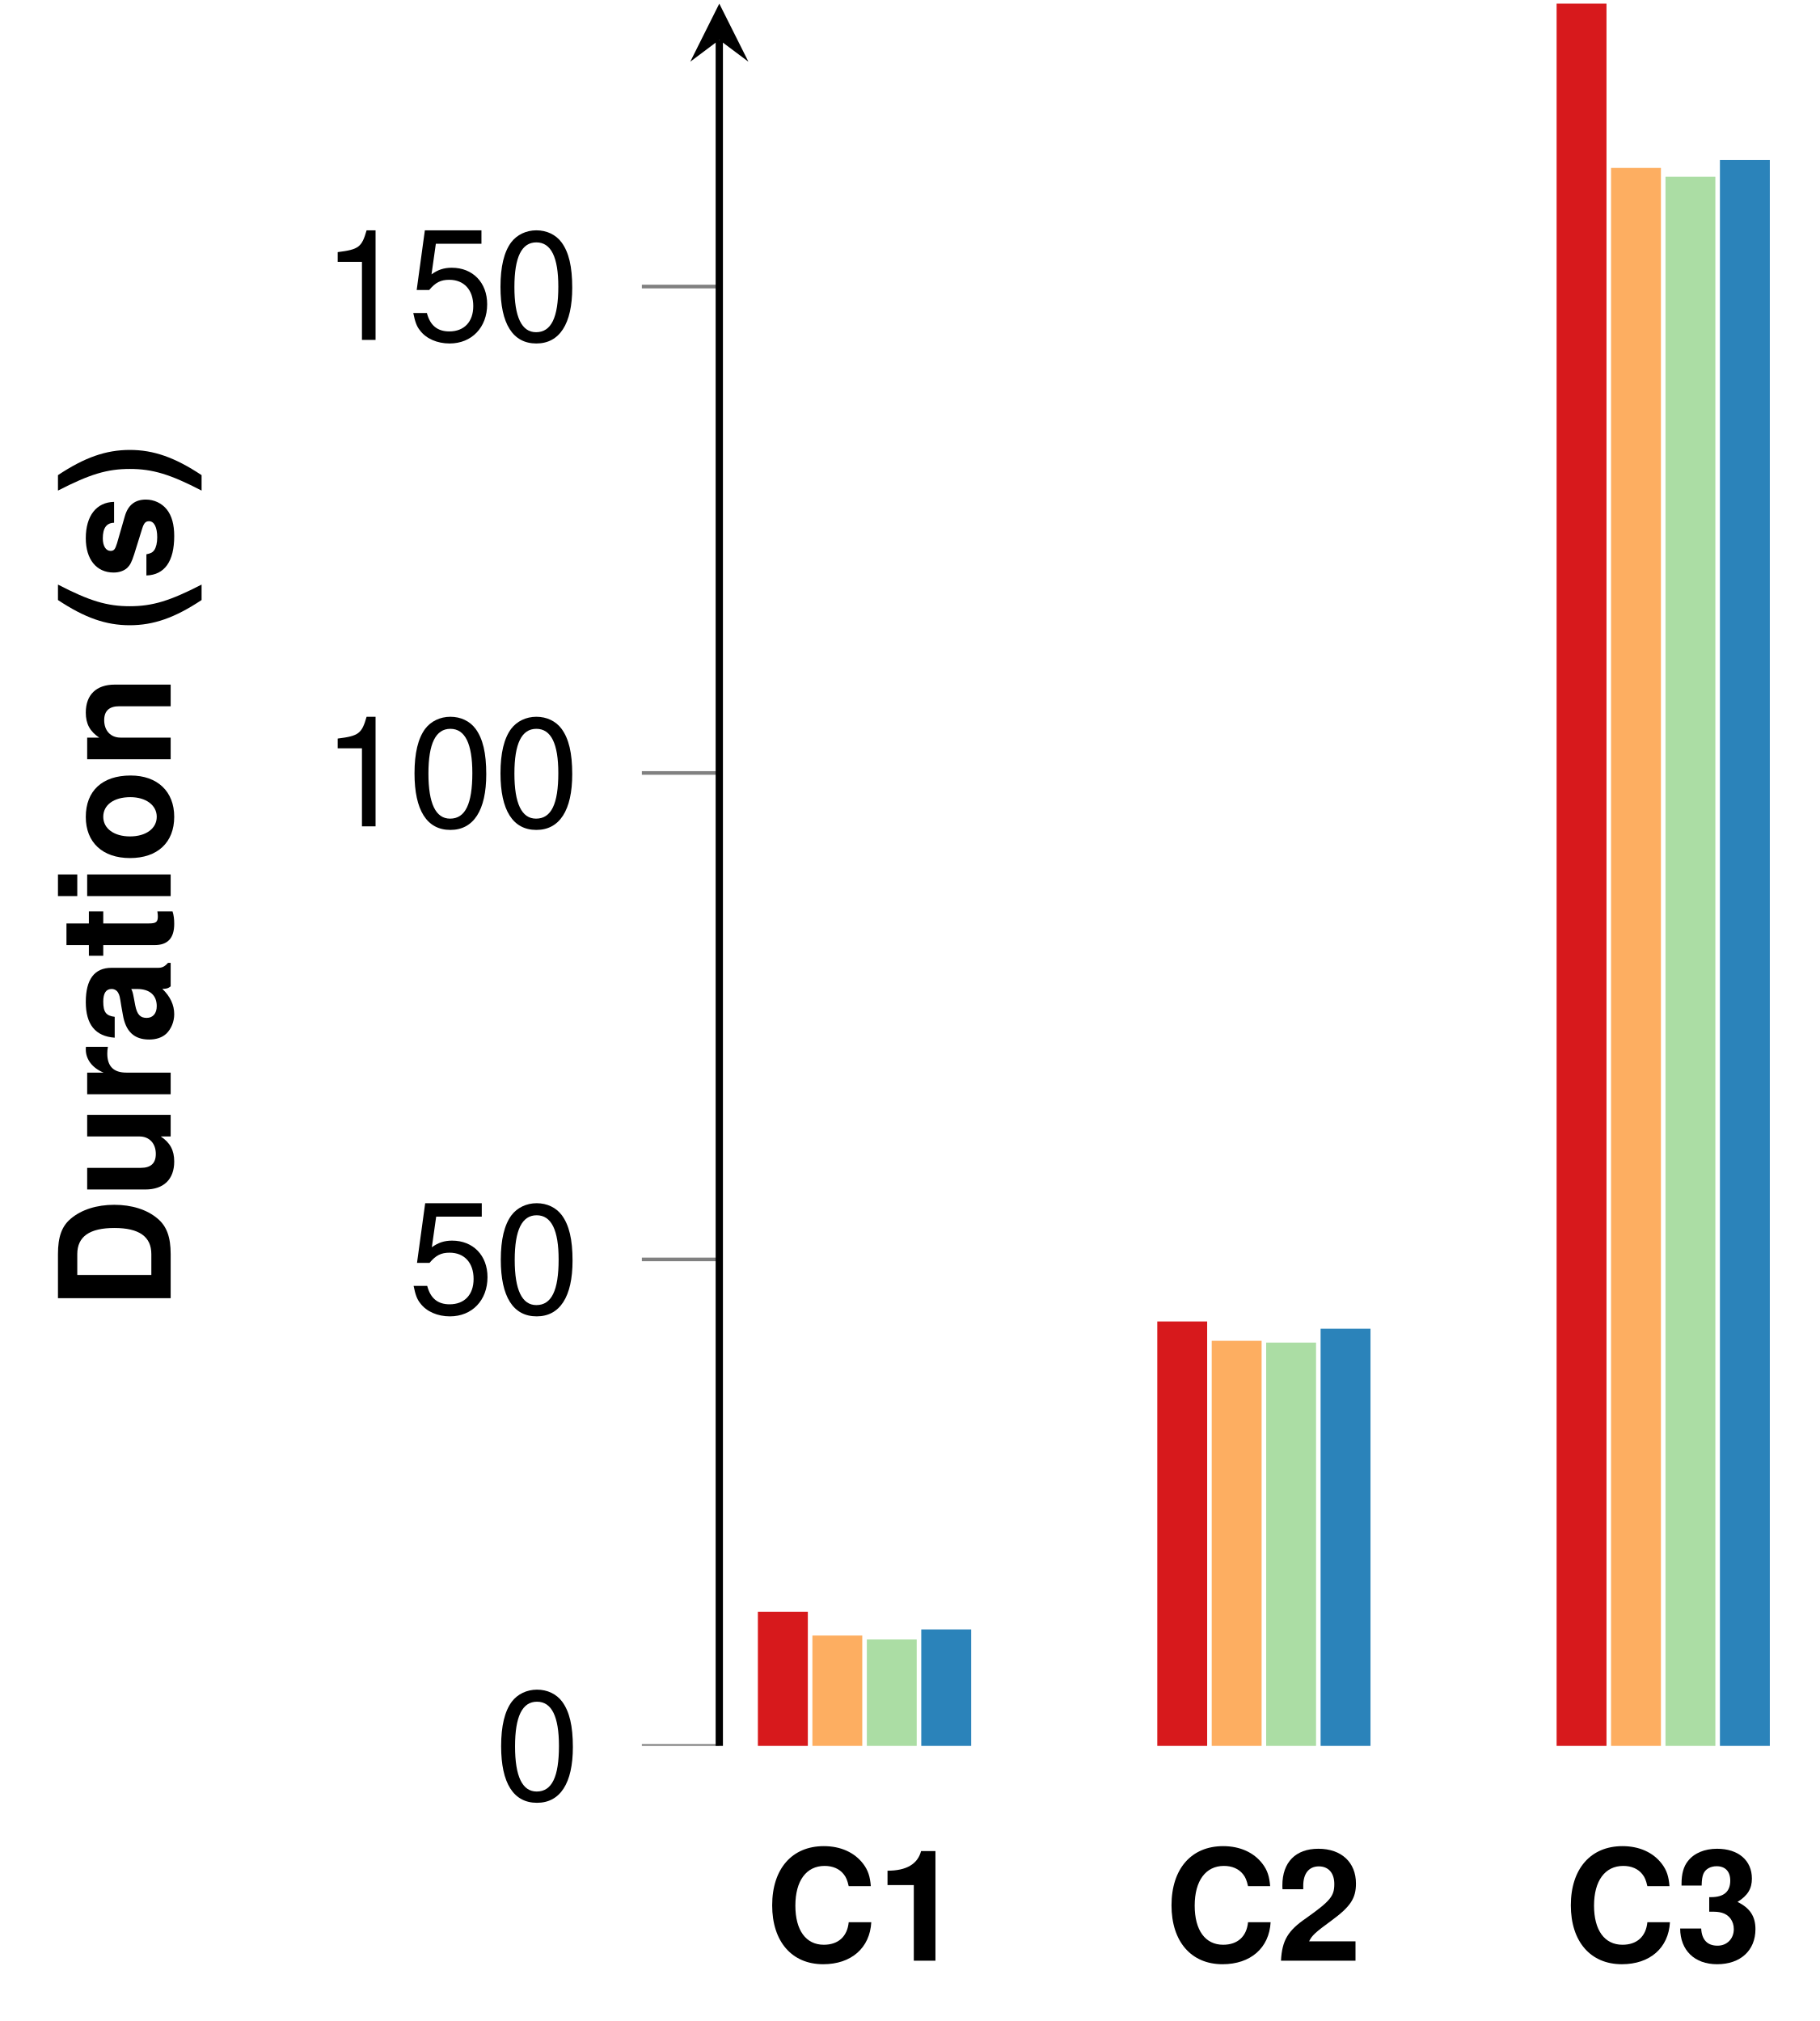
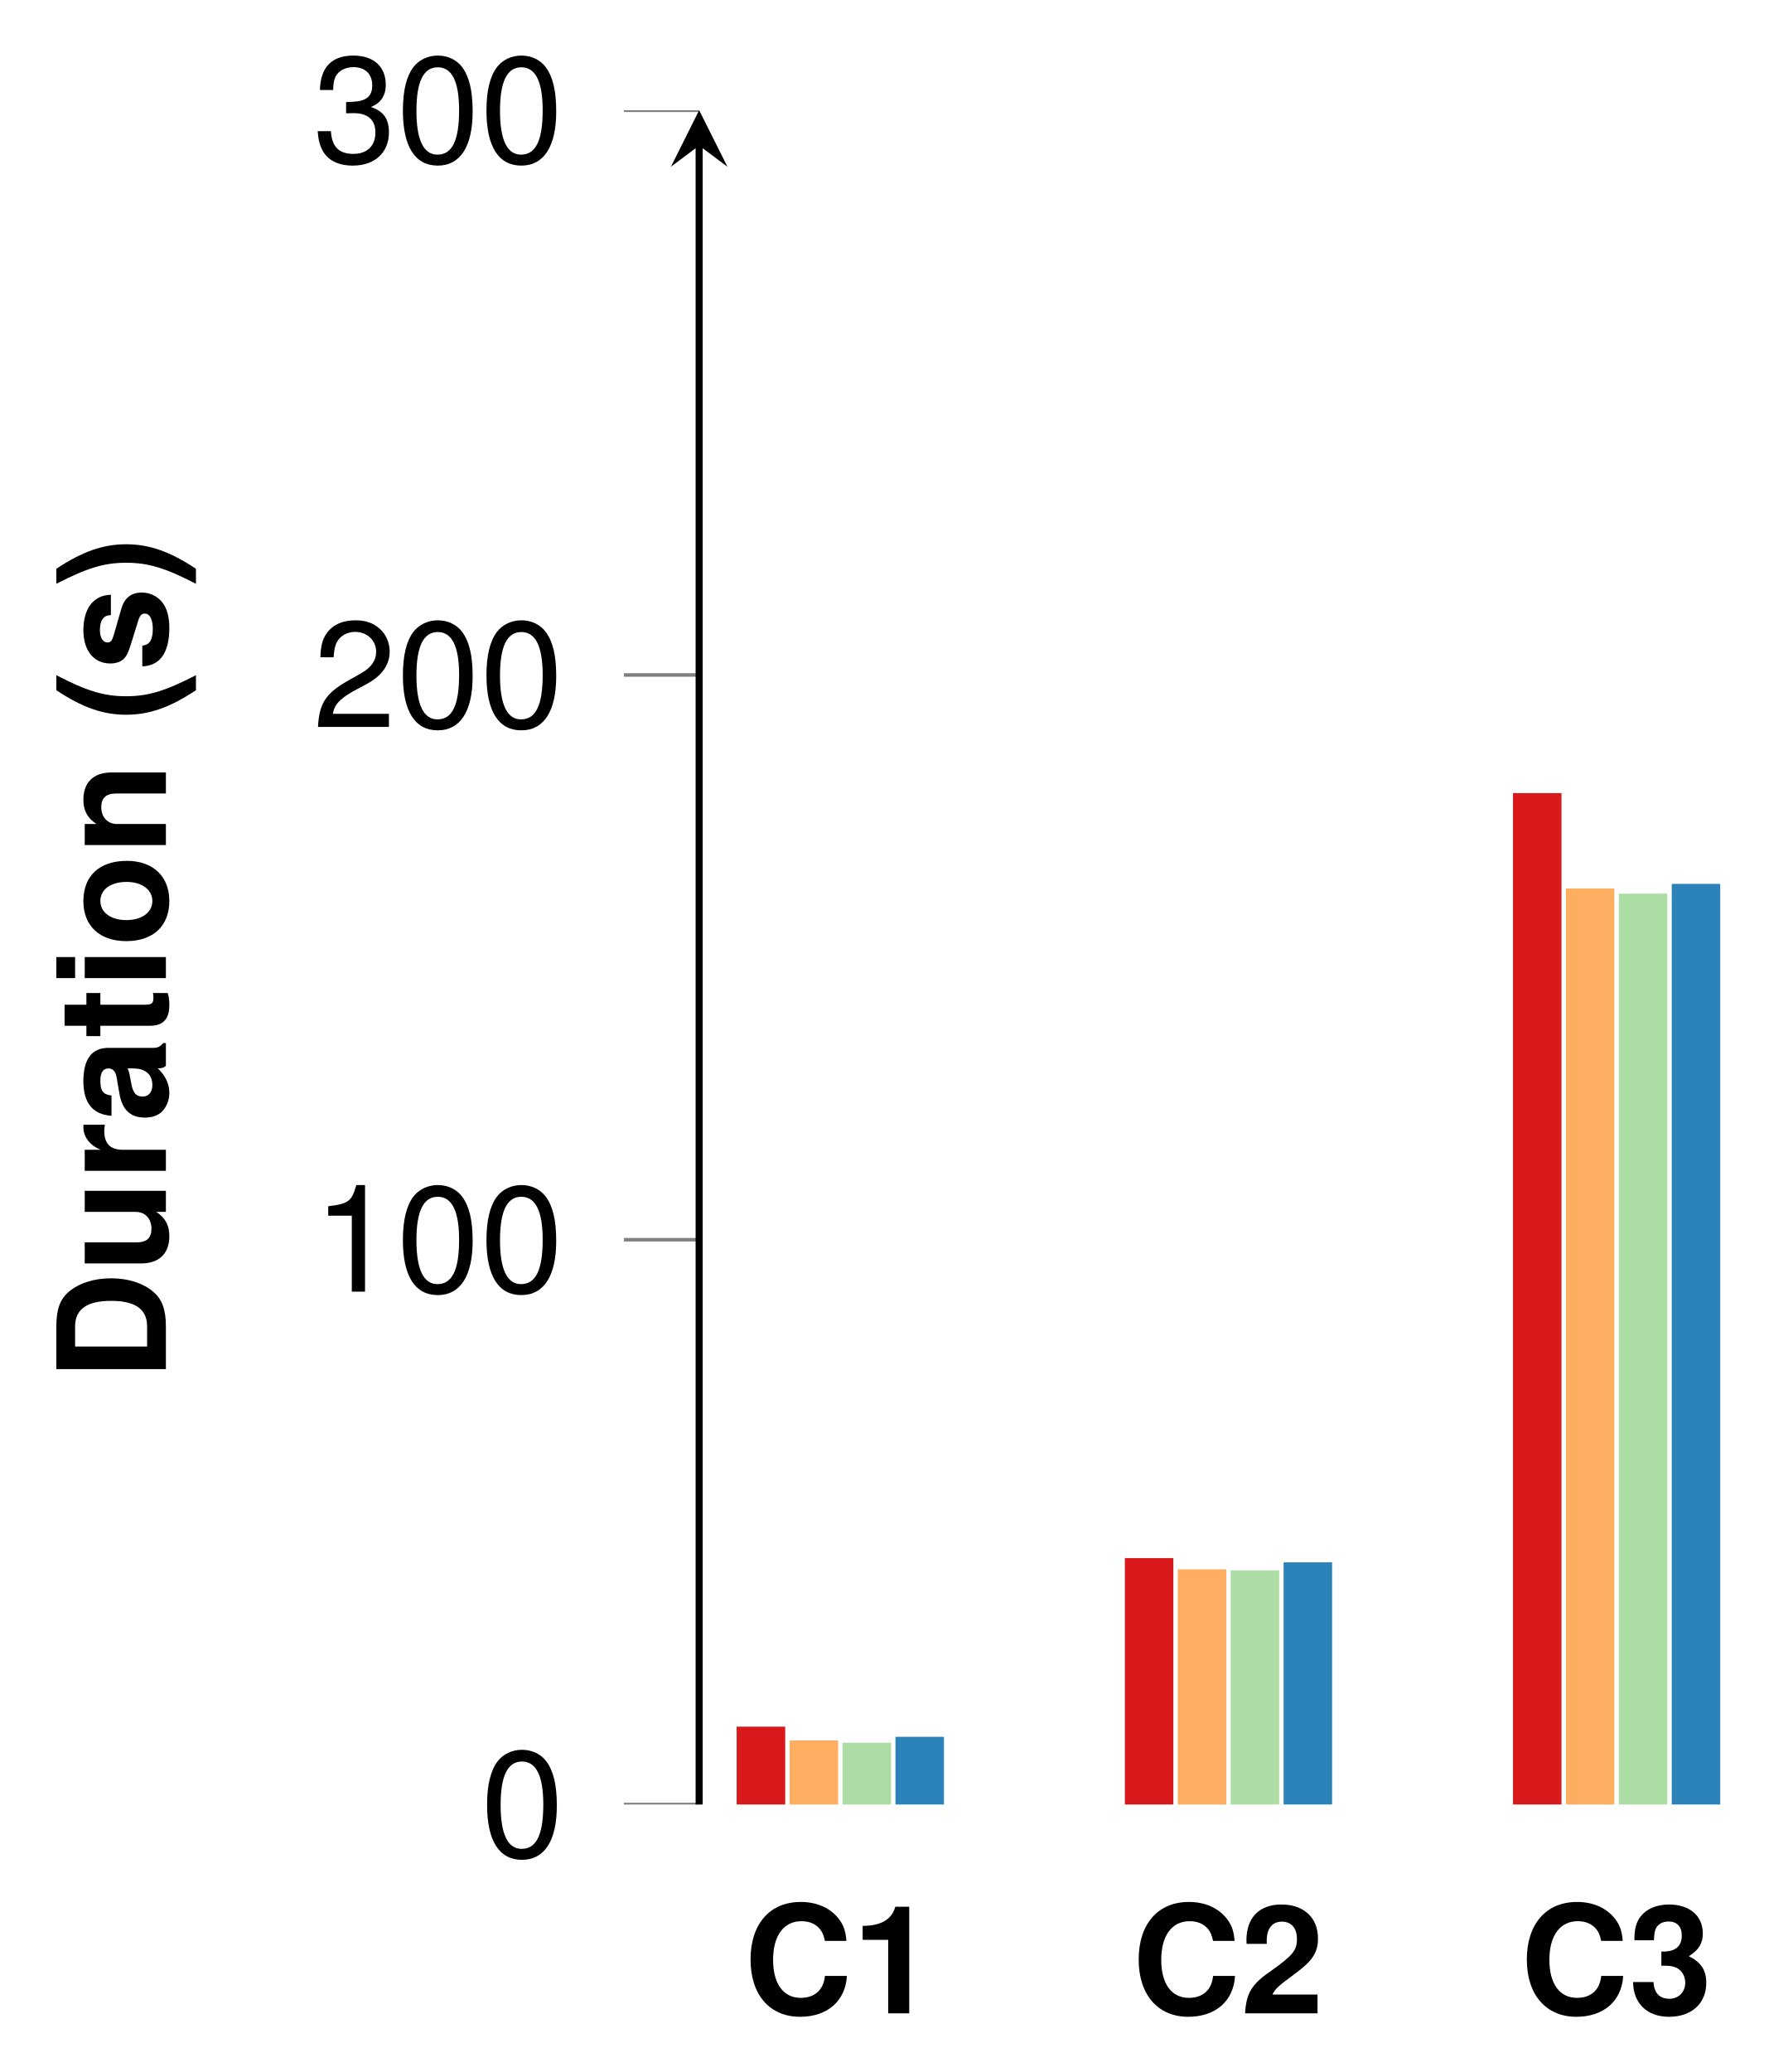
- <svg xmlns="http://www.w3.org/2000/svg" xmlns:xlink="http://www.w3.org/1999/xlink" height="110.945pt" version="1.1" viewBox="0 -110.945 99.886 110.945" width="99.886pt">
+ <svg xmlns="http://www.w3.org/2000/svg" xmlns:xlink="http://www.w3.org/1999/xlink" height="116.972pt" version="1.1" viewBox="0 -116.972 99.886 116.972" width="99.886pt">
  <defs>
    <clipPath id="clip2">
-       <path d="M-102.254 -15.102V-110.746H240.996V-15.102" />
+       <path d="M-102.254 -15.101V-110.75H240.996V-15.101" />
    </clipPath>
    <path d="M1.723 -6.186C0.747 -4.718 0.339 -3.547 0.339 -2.249C0.339 -0.942 0.747 0.229 1.723 1.697H2.571C1.672 -0.051 1.383 -1.001 1.383 -2.249C1.383 -3.488 1.672 -4.455 2.571 -6.186H1.723Z" id="g1-40" />
    <path d="M1.035 1.697C2.011 0.229 2.419 -0.942 2.419 -2.24C2.419 -3.547 2.011 -4.718 1.035 -6.186H0.187C1.086 -4.438 1.375 -3.488 1.375 -2.24C1.375 -1.001 1.086 -0.034 0.187 1.697H1.035Z" id="g1-41" />
    <path d="M2.02 -4.15V0H3.208V-6.017H2.419C2.232 -5.304 1.612 -4.939 0.577 -4.939V-4.15H2.02Z" id="g1-49" />
    <path d="M4.345 -1.061H1.799C1.952 -1.383 2.139 -1.553 3.021 -2.198C4.065 -2.962 4.37 -3.42 4.37 -4.235C4.37 -5.397 3.573 -6.144 2.308 -6.144C1.061 -6.144 0.331 -5.406 0.331 -4.133C0.331 -4.082 0.331 -4.014 0.339 -3.921H1.477V-4.116C1.477 -4.786 1.791 -5.177 2.334 -5.177C2.86 -5.177 3.182 -4.812 3.182 -4.209C3.182 -3.547 2.97 -3.284 1.646 -2.342C0.628 -1.646 0.314 -1.112 0.255 0H4.345V-1.061Z" id="g1-50" />
    <path d="M1.842 -2.69C2.257 -2.69 2.334 -2.682 2.537 -2.631C2.936 -2.52 3.191 -2.172 3.191 -1.731C3.191 -1.205 2.817 -0.823 2.3 -0.823C1.74 -0.823 1.434 -1.146 1.4 -1.765H0.246C0.255 -0.56 1.044 0.195 2.274 0.195C3.556 0.195 4.379 -0.56 4.379 -1.731C4.379 -2.436 4.073 -2.894 3.394 -3.225C3.955 -3.573 4.184 -3.955 4.184 -4.506C4.184 -5.508 3.437 -6.144 2.274 -6.144C1.587 -6.144 1.01 -5.906 0.67 -5.465C0.433 -5.168 0.322 -4.761 0.322 -4.226V-4.124H1.426C1.434 -4.447 1.46 -4.608 1.519 -4.761C1.629 -5.024 1.901 -5.185 2.249 -5.185C2.724 -5.185 2.996 -4.897 2.996 -4.396C2.996 -3.793 2.648 -3.488 1.943 -3.488H1.842V-2.69Z" id="g1-51" />
    <path d="M5.788 -4.09C5.745 -4.625 5.635 -4.964 5.372 -5.312C4.897 -5.94 4.133 -6.288 3.208 -6.288C1.46 -6.288 0.373 -5.041 0.373 -3.038C0.373 -1.052 1.451 0.195 3.174 0.195C4.71 0.195 5.737 -0.696 5.813 -2.113H4.574C4.498 -1.324 3.997 -0.874 3.208 -0.874C2.223 -0.874 1.646 -1.672 1.646 -3.021C1.646 -4.387 2.249 -5.202 3.25 -5.202C3.692 -5.202 4.056 -5.049 4.294 -4.752C4.43 -4.583 4.498 -4.421 4.574 -4.09H5.788Z" id="g1-67" />
    <path d="M0.653 0H3.072C4.014 0 4.608 -0.221 5.024 -0.721C5.516 -1.298 5.779 -2.139 5.779 -3.097C5.779 -4.048 5.516 -4.888 5.024 -5.474C4.608 -5.974 4.022 -6.186 3.072 -6.186H0.653V0ZM1.926 -1.061V-5.126H3.072C4.031 -5.126 4.506 -4.455 4.506 -3.089C4.506 -1.731 4.031 -1.061 3.072 -1.061H1.926Z" id="g1-68" />
    <path d="M4.447 -0.144C4.235 -0.339 4.175 -0.467 4.175 -0.704V-3.25C4.175 -4.184 3.539 -4.659 2.3 -4.659S0.416 -4.133 0.339 -3.072H1.485C1.544 -3.547 1.74 -3.7 2.325 -3.7C2.783 -3.7 3.013 -3.547 3.013 -3.242C3.013 -3.089 2.936 -2.953 2.809 -2.885C2.648 -2.8 2.648 -2.8 2.062 -2.707L1.587 -2.622C0.679 -2.469 0.238 -2.003 0.238 -1.18C0.238 -0.789 0.348 -0.467 0.56 -0.238C0.823 0.034 1.222 0.195 1.629 0.195C2.139 0.195 2.605 -0.025 3.021 -0.458C3.021 -0.221 3.047 -0.136 3.157 0H4.447V-0.144ZM3.013 -1.842C3.013 -1.154 2.673 -0.764 2.071 -0.764C1.672 -0.764 1.426 -0.976 1.426 -1.315C1.426 -1.672 1.612 -1.842 2.105 -1.943L2.512 -2.02C2.826 -2.079 2.877 -2.096 3.013 -2.164V-1.842Z" id="g1-97" />
    <path d="M1.757 -4.583H0.569V0H1.757V-4.583ZM1.757 -6.186H0.569V-5.126H1.757V-6.186Z" id="g1-105" />
    <path d="M0.535 -4.583V0H1.723V-2.75C1.723 -3.293 2.105 -3.649 2.682 -3.649C3.191 -3.649 3.445 -3.369 3.445 -2.826V0H4.633V-3.072C4.633 -4.082 4.073 -4.659 3.097 -4.659C2.478 -4.659 2.062 -4.43 1.723 -3.921V-4.583H0.535Z" id="g1-110" />
    <path d="M2.554 -4.659C1.154 -4.659 0.297 -3.734 0.297 -2.232C0.297 -0.721 1.154 0.195 2.563 0.195C3.955 0.195 4.829 -0.73 4.829 -2.198C4.829 -3.751 3.989 -4.659 2.554 -4.659ZM2.563 -3.7C3.216 -3.7 3.641 -3.114 3.641 -2.215C3.641 -1.358 3.199 -0.764 2.563 -0.764C1.918 -0.764 1.485 -1.358 1.485 -2.232S1.918 -3.7 2.563 -3.7Z" id="g1-111" />
    <path d="M0.535 -4.583V0H1.723V-2.436C1.723 -3.131 2.071 -3.479 2.767 -3.479C2.894 -3.479 2.979 -3.471 3.14 -3.445V-4.65C3.072 -4.659 3.03 -4.659 2.996 -4.659C2.453 -4.659 1.977 -4.303 1.723 -3.683V-4.583H0.535Z" id="g1-114" />
    <path d="M4.286 -3.106C4.269 -4.073 3.522 -4.659 2.291 -4.659C1.129 -4.659 0.407 -4.073 0.407 -3.131C0.407 -2.826 0.501 -2.563 0.662 -2.385C0.823 -2.223 0.967 -2.147 1.409 -2.003L2.826 -1.561C3.123 -1.468 3.225 -1.375 3.225 -1.188C3.225 -0.908 2.894 -0.738 2.342 -0.738C2.037 -0.738 1.791 -0.798 1.638 -0.9C1.511 -0.993 1.46 -1.086 1.409 -1.332H0.246C0.28 -0.331 1.018 0.195 2.41 0.195C3.047 0.195 3.53 0.059 3.87 -0.212S4.413 -0.908 4.413 -1.358C4.413 -1.952 4.116 -2.334 3.513 -2.512L2.011 -2.945C1.68 -3.047 1.595 -3.114 1.595 -3.301C1.595 -3.556 1.867 -3.725 2.283 -3.725C2.851 -3.725 3.131 -3.522 3.14 -3.106H4.286Z" id="g1-115" />
    <path d="M2.554 -4.489H1.892V-5.72H0.704V-4.489H0.119V-3.7H0.704V-0.883C0.704 -0.161 1.086 0.195 1.867 0.195C2.13 0.195 2.342 0.17 2.554 0.102V-0.73C2.436 -0.713 2.368 -0.704 2.283 -0.704C1.969 -0.704 1.892 -0.798 1.892 -1.205V-3.7H2.554V-4.489Z" id="g1-116" />
    <path d="M4.591 0V-4.583H3.403V-1.714C3.403 -1.171 3.021 -0.815 2.444 -0.815C1.935 -0.815 1.68 -1.086 1.68 -1.638V-4.583H0.492V-1.392C0.492 -0.382 1.052 0.195 2.028 0.195C2.648 0.195 3.064 -0.034 3.403 -0.543V0H4.591Z" id="g1-117" />
    <path d="M2.334 -6.017C1.774 -6.017 1.264 -5.771 0.95 -5.355C0.56 -4.829 0.365 -4.022 0.365 -2.911C0.365 -0.883 1.044 0.195 2.334 0.195C3.607 0.195 4.303 -0.883 4.303 -2.86C4.303 -4.031 4.116 -4.812 3.717 -5.355C3.403 -5.779 2.902 -6.017 2.334 -6.017ZM2.334 -5.355C3.14 -5.355 3.539 -4.54 3.539 -2.928C3.539 -1.222 3.148 -0.424 2.317 -0.424C1.528 -0.424 1.129 -1.256 1.129 -2.902S1.528 -5.355 2.334 -5.355Z" id="g3-48" />
    <path d="M2.198 -4.286V0H2.945V-6.017H2.453C2.189 -5.092 2.02 -4.964 0.866 -4.82V-4.286H2.198Z" id="g3-49" />
-     <path d="M4.039 -6.017H0.933L0.484 -2.741H1.171C1.519 -3.157 1.808 -3.301 2.274 -3.301C3.08 -3.301 3.59 -2.75 3.59 -1.858C3.59 -0.993 3.089 -0.467 2.274 -0.467C1.621 -0.467 1.222 -0.798 1.044 -1.477H0.297C0.399 -0.984 0.484 -0.747 0.662 -0.526C1.001 -0.068 1.612 0.195 2.291 0.195C3.505 0.195 4.353 -0.687 4.353 -1.96C4.353 -3.148 3.564 -3.963 2.41 -3.963C1.986 -3.963 1.646 -3.853 1.298 -3.598L1.536 -5.278H4.039V-6.017Z" id="g3-53" />
+     <path d="M4.294 -0.738H1.129C1.205 -1.23 1.477 -1.544 2.215 -1.977L3.064 -2.436C3.904 -2.894 4.336 -3.513 4.336 -4.252C4.336 -4.752 4.133 -5.219 3.776 -5.541S2.979 -6.017 2.41 -6.017C1.646 -6.017 1.078 -5.745 0.747 -5.236C0.535 -4.914 0.441 -4.54 0.424 -3.929H1.171C1.197 -4.336 1.247 -4.583 1.349 -4.778C1.544 -5.143 1.935 -5.363 2.385 -5.363C3.064 -5.363 3.573 -4.88 3.573 -4.235C3.573 -3.759 3.293 -3.352 2.758 -3.047L1.977 -2.605C0.721 -1.892 0.356 -1.324 0.289 0H4.294V-0.738Z" id="g3-50" />
+     <path d="M1.875 -2.758H1.969L2.283 -2.767C3.106 -2.767 3.53 -2.393 3.53 -1.672C3.53 -0.917 3.064 -0.467 2.283 -0.467C1.468 -0.467 1.069 -0.874 1.018 -1.748H0.272C0.306 -1.264 0.39 -0.95 0.535 -0.679C0.84 -0.102 1.434 0.195 2.257 0.195C3.496 0.195 4.294 -0.543 4.294 -1.68C4.294 -2.444 3.997 -2.868 3.276 -3.114C3.836 -3.335 4.116 -3.759 4.116 -4.362C4.116 -5.397 3.428 -6.017 2.283 -6.017C1.069 -6.017 0.424 -5.355 0.399 -4.073H1.146C1.154 -4.438 1.188 -4.642 1.281 -4.829C1.451 -5.16 1.825 -5.363 2.291 -5.363C2.953 -5.363 3.352 -4.973 3.352 -4.336C3.352 -3.912 3.199 -3.658 2.868 -3.522C2.665 -3.437 2.402 -3.403 1.875 -3.394V-2.758Z" id="g3-51" />
  </defs>
  <g id="page1">
-     <path d="M41.598 -15.102H44.34V-22.465H41.598ZM63.52 -15.102H66.258V-38.402H63.52ZM85.438 -15.102H88.176V-110.746H85.438Z" fill="#d7191c" />
-     <path d="M44.59 -15.102H47.328V-21.16H44.59ZM66.508 -15.102H69.246V-37.34H66.508ZM88.426 -15.102H91.164V-101.727H88.426Z" fill="#fdae61" />
-     <path d="M47.578 -15.102H50.316V-20.945H47.578ZM69.496 -15.102H72.234V-37.242H69.496ZM91.414 -15.102H94.152V-101.242H91.414Z" fill="#abdda4" />
-     <path d="M50.566 -15.102H53.305V-21.496H50.566ZM72.484 -15.102H75.223V-38.004H72.484ZM94.402 -15.102H97.141V-102.16H94.402Z" fill="#2b83ba" />
-     <path clip-path="url(#clip2)" d="M35.23 -15.102H39.48M35.23 -41.809H39.48M35.23 -68.512H39.48M35.23 -95.215H39.48" fill="none" stroke="#808080" stroke-miterlimit="10.037" stroke-width="0.2" />
-     <path d="M39.48 -15.102V-108.754" fill="none" stroke="#000000" stroke-miterlimit="10.037" stroke-width="0.4" />
-     <path d="M39.48 -110.746L37.887 -107.558L39.48 -108.754L41.078 -107.558" />
-     <g transform="matrix(1 0 0 1 -44.9265 26.8956)">
+     <path d="M41.598 -15.102H44.34V-19.496H41.598ZM63.52 -15.102H66.258V-29.012H63.52ZM85.438 -15.102H88.176V-72.199H85.438Z" fill="#d7191c" />
+     <path d="M44.59 -15.101H47.328V-18.719H44.59ZM66.508 -15.101H69.246V-28.379H66.508ZM88.426 -15.101H91.164V-66.812H88.426Z" fill="#fdae61" />
+     <path d="M47.578 -15.101H50.316V-18.59H47.578ZM69.496 -15.101H72.234V-28.32H69.496ZM91.414 -15.101H94.152V-66.523H91.414Z" fill="#abdda4" />
+     <path d="M50.566 -15.101H53.305V-18.922H50.566ZM72.484 -15.101H75.223V-28.773H72.484ZM94.402 -15.101H97.141V-67.074H94.402Z" fill="#2b83ba" />
+     <path clip-path="url(#clip2)" d="M35.23 -15.101H39.48M35.23 -46.984H39.48M35.23 -78.867H39.48M35.23 -110.75H39.48" fill="none" stroke="#808080" stroke-miterlimit="10.037" stroke-width="0.2" />
+     <path d="M39.48 -15.101V-108.754" fill="none" stroke="#000000" stroke-miterlimit="10.037" stroke-width="0.4" />
+     <path d="M39.48 -110.75L37.887 -107.559L39.48 -108.754L41.078 -107.559" />
+     <g transform="matrix(1 0 0 1 -44.9265 26.8953)">
      <use x="86.936" xlink:href="#g1-67" y="-30.207" />
      <use x="93.063" xlink:href="#g1-49" y="-30.207" />
    </g>
-     <g transform="matrix(1 0 0 1 -23.0083 26.8956)">
+     <g transform="matrix(1 0 0 1 -23.0083 26.8953)">
      <use x="86.936" xlink:href="#g1-67" y="-30.207" />
      <use x="93.063" xlink:href="#g1-50" y="-30.207" />
    </g>
-     <g transform="matrix(1 0 0 1 -1.09 26.8956)">
+     <g transform="matrix(1 0 0 1 -1.09 26.8953)">
      <use x="86.936" xlink:href="#g1-67" y="-30.207" />
      <use x="93.063" xlink:href="#g1-51" y="-30.207" />
    </g>
-     <g transform="matrix(1 0 0 1 -59.7955 18.034)">
+     <g transform="matrix(1 0 0 1 -59.7955 18.0339)">
      <use x="86.936" xlink:href="#g3-48" y="-30.207" />
    </g>
-     <g transform="matrix(1 0 0 1 -64.5315 -8.6697)">
-       <use x="86.936" xlink:href="#g3-53" y="-30.207" />
-       <use x="91.654" xlink:href="#g3-48" y="-30.207" />
-     </g>
-     <g transform="matrix(1 0 0 1 -69.2676 -35.3735)">
+     <g transform="matrix(1 0 0 1 -69.2676 -13.8477)">
      <use x="86.936" xlink:href="#g3-49" y="-30.207" />
      <use x="91.654" xlink:href="#g3-48" y="-30.207" />
      <use x="96.373" xlink:href="#g3-48" y="-30.207" />
    </g>
-     <g transform="matrix(1 0 0 1 -69.2676 -62.0773)">
-       <use x="86.936" xlink:href="#g3-49" y="-30.207" />
-       <use x="91.654" xlink:href="#g3-53" y="-30.207" />
+     <g transform="matrix(1 0 0 1 -69.2676 -45.7293)">
+       <use x="86.936" xlink:href="#g3-50" y="-30.207" />
+       <use x="91.654" xlink:href="#g3-48" y="-30.207" />
      <use x="96.373" xlink:href="#g3-48" y="-30.207" />
    </g>
-     <g transform="matrix(0 -1 1 0 39.5746 47.9084)">
+     <g transform="matrix(1 0 0 1 -69.2676 -77.611)">
+       <use x="86.936" xlink:href="#g3-51" y="-30.207" />
+       <use x="91.654" xlink:href="#g3-48" y="-30.207" />
+       <use x="96.373" xlink:href="#g3-48" y="-30.207" />
+     </g>
+     <g transform="matrix(0 -1 1 0 39.5744 47.9077)">
      <use x="86.936" xlink:href="#g1-68" y="-30.207" />
      <use x="93.063" xlink:href="#g1-117" y="-30.207" />
      <use x="98.248" xlink:href="#g1-114" y="-30.207" />
      <use x="101.549" xlink:href="#g1-97" y="-30.207" />
      <use x="106.268" xlink:href="#g1-116" y="-30.207" />
      <use x="109.093" xlink:href="#g1-105" y="-30.207" />
      <use x="111.452" xlink:href="#g1-111" y="-30.207" />
      <use x="116.638" xlink:href="#g1-110" y="-30.207" />
      <use x="124.191" xlink:href="#g1-40" y="-30.207" />
      <use x="127.016" xlink:href="#g1-115" y="-30.207" />
      <use x="131.735" xlink:href="#g1-41" y="-30.207" />
    </g>
  </g>
</svg>
